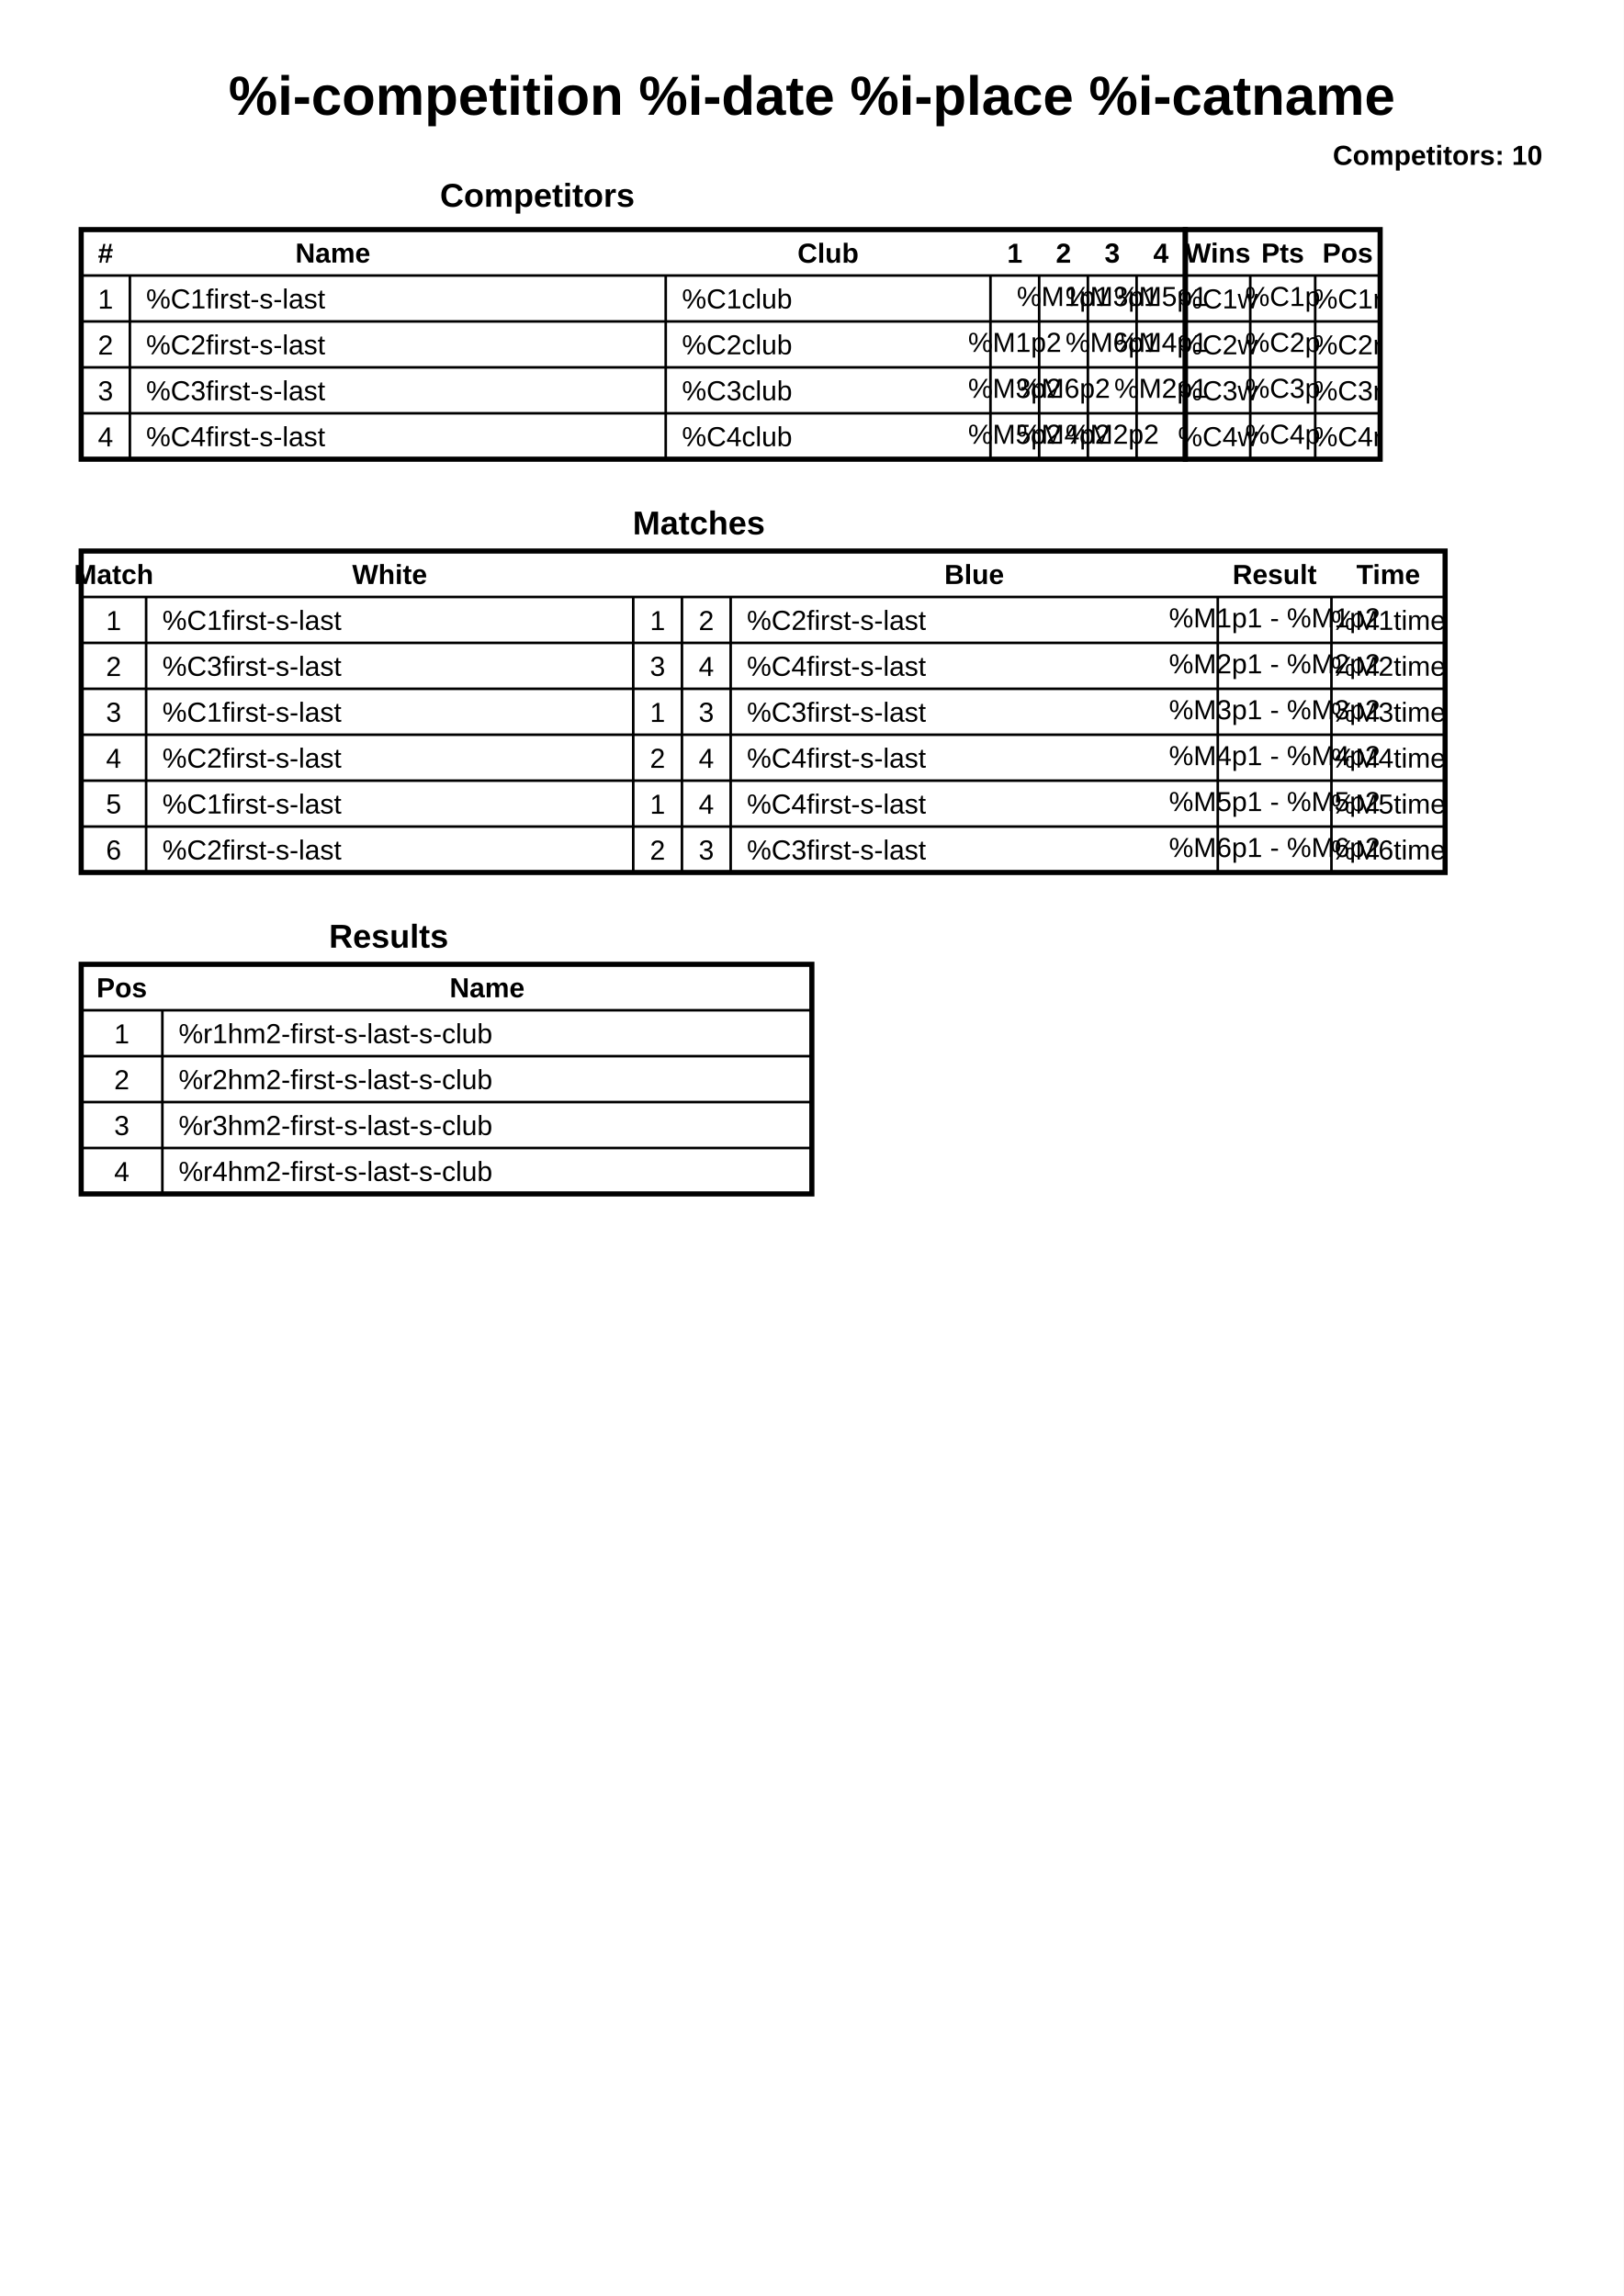
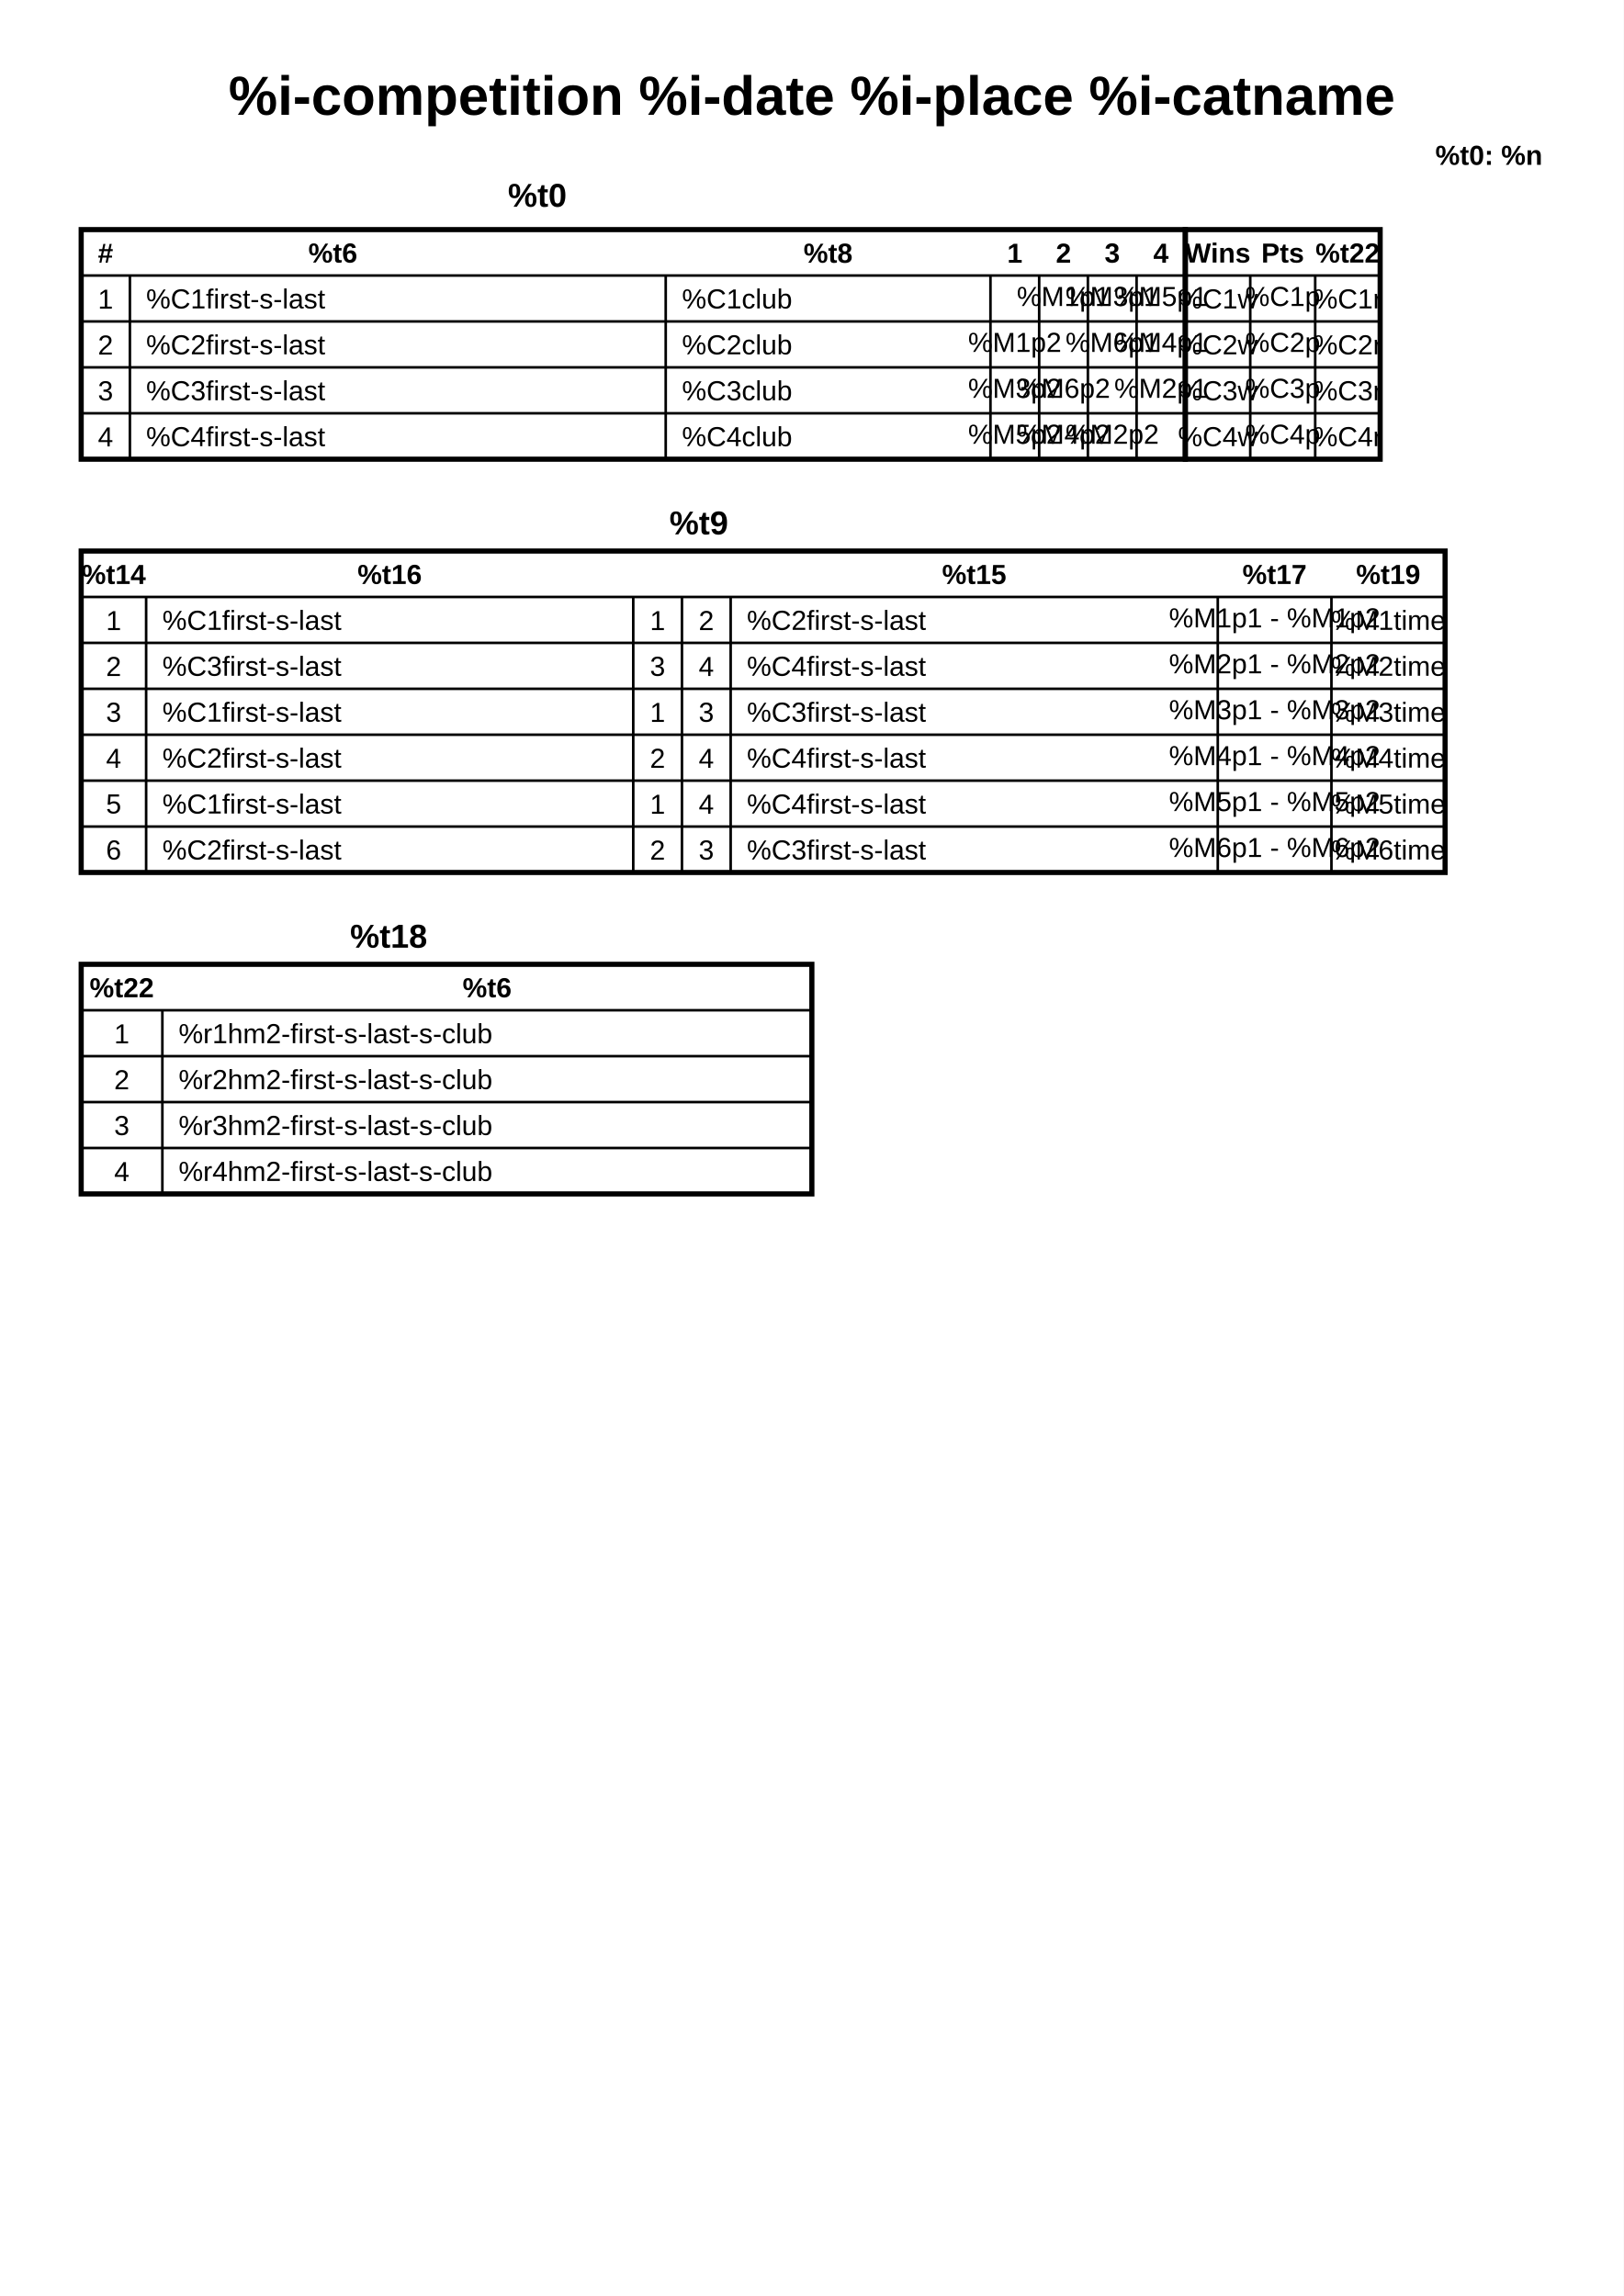
<svg xmlns="http://www.w3.org/2000/svg" width="630px" height="891px" id="judoshiai" version="1.1">
  <style type="text/css">  tspan.cmpx { fill: red; }  </style>
  <g id="layer1" style="opacity:1">
    <rect x="0.00" y="0.00" width="630.00" height="891.00" style="fill:white;stroke:none" />
    <text style="font-size:21.38px;font-style:normal;font-weight:bold;letter-spacing:0px;word-spacing:0px;fill:#000000;fill-opacity:1;stroke:none;font-family:Arial;text-anchor:middle;text-align:center" x="315.00" y="44.55">
      <tspan>%i-competition  %i-date  %i-place   %i-catname</tspan>
    </text>
    <text style="font-size:10.69px;font-style:normal;font-weight:bold;line-height:125%;letter-spacing:0px;word-spacing:0px;fill:#000000;fill-opacity:1;stroke:none;font-family:Arial;text-anchor:end;text-align:left" x="598.50" y="63.97">
-       <tspan>Competitors: 10</tspan>
+       <tspan>%t0: %n</tspan>
    </text>
    <path d="M 31.50,89.10 l 428.40,0.00 l 0.00,89.10 l -428.40,0.00 z" style="fill:none; stroke:black; stroke-width:2" />
    <path d="M 31.50,106.92 l 428.40,0.00" style="fill:none; stroke:black; stroke-width:1" />
    <path d="M 31.50,124.74 l 428.40,0.00" style="fill:none; stroke:black; stroke-width:1" />
    <path d="M 31.50,142.56 l 428.40,0.00" style="fill:none; stroke:black; stroke-width:1" />
    <path d="M 31.50,160.38 l 428.40,0.00" style="fill:none; stroke:black; stroke-width:1" />
    <path d="M 50.40,106.92 l 0.00,71.28" style="fill:none; stroke:black; stroke-width:1" />
    <path d="M 258.30,106.92 l 0.00,71.28" style="fill:none; stroke:black; stroke-width:1" />
    <path d="M 384.30,106.92 l 0.00,71.28" style="fill:none; stroke:black; stroke-width:1" />
    <path d="M 403.20,106.92 l 0.00,71.28" style="fill:none; stroke:black; stroke-width:1" />
    <path d="M 422.10,106.92 l 0.00,71.28" style="fill:none; stroke:black; stroke-width:1" />
    <path d="M 441.00,106.92 l 0.00,71.28" style="fill:none; stroke:black; stroke-width:1" />
    <text x="208.49" y="80.24" style="font-size:12.83px;font-style:normal;font-weight:bold;fill:#000000;fill-opacity:1;stroke:none;font-family:Arial;text-anchor:middle;text-align:center">
-       <tspan>Competitors</tspan>
+       <tspan>%t0</tspan>
    </text>
    <text x="40.95" y="101.95" style="font-size:10.69px;font-style:normal;font-weight:bold;fill:#000000;fill-opacity:1;stroke:none;font-family:Arial;text-anchor:middle;text-align:center">
      <tspan>#</tspan>
    </text>
    <text x="129.15" y="101.89" style="font-size:10.69px;font-style:normal;font-weight:bold;fill:#000000;fill-opacity:1;stroke:none;font-family:Arial;text-anchor:middle;text-align:center">
-       <tspan>Name</tspan>
+       <tspan>%t6</tspan>
    </text>
    <text x="321.30" y="101.95" style="font-size:10.69px;font-style:normal;font-weight:bold;fill:#000000;fill-opacity:1;stroke:none;font-family:Arial;text-anchor:middle;text-align:center">
-       <tspan>Club</tspan>
+       <tspan>%t8</tspan>
    </text>
    <text x="393.75" y="101.96" style="font-size:10.69px;font-style:normal;font-weight:bold;fill:#000000;fill-opacity:1;stroke:none;font-family:Arial;text-anchor:middle;text-align:center">
      <tspan>1</tspan>
    </text>
    <text x="412.65" y="101.96" style="font-size:10.69px;font-style:normal;font-weight:bold;fill:#000000;fill-opacity:1;stroke:none;font-family:Arial;text-anchor:middle;text-align:center">
      <tspan>2</tspan>
    </text>
    <text x="431.55" y="101.89" style="font-size:10.69px;font-style:normal;font-weight:bold;fill:#000000;fill-opacity:1;stroke:none;font-family:Arial;text-anchor:middle;text-align:center">
      <tspan>3</tspan>
    </text>
    <text x="450.45" y="101.95" style="font-size:10.69px;font-style:normal;font-weight:bold;fill:#000000;fill-opacity:1;stroke:none;font-family:Arial;text-anchor:middle;text-align:center">
      <tspan>4</tspan>
    </text>
    <text x="40.95" y="119.78" style="font-size:10.69px;font-style:normal;font-weight:normal;fill:#000000;fill-opacity:1;stroke:none;font-family:Arial;text-anchor:middle;text-align:center">
      <tspan>1</tspan>
    </text>
    <text x="56.70" y="119.69" style="font-size:10.69px;font-style:normal;font-weight:normal;fill:#000000;fill-opacity:1;stroke:none;font-family:Arial">
      <tspan>%C1first-s-last</tspan>
    </text>
    <text x="264.60" y="119.69" style="font-size:10.69px;font-style:normal;font-weight:normal;fill:#000000;fill-opacity:1;stroke:none;font-family:Arial">
      <tspan>%C1club</tspan>
    </text>
    <text x="40.95" y="137.60" style="font-size:10.69px;font-style:normal;font-weight:normal;fill:#000000;fill-opacity:1;stroke:none;font-family:Arial;text-anchor:middle;text-align:center">
      <tspan>2</tspan>
    </text>
    <text x="56.70" y="137.51" style="font-size:10.69px;font-style:normal;font-weight:normal;fill:#000000;fill-opacity:1;stroke:none;font-family:Arial">
      <tspan>%C2first-s-last</tspan>
    </text>
    <text x="264.60" y="137.51" style="font-size:10.69px;font-style:normal;font-weight:normal;fill:#000000;fill-opacity:1;stroke:none;font-family:Arial">
      <tspan>%C2club</tspan>
    </text>
    <text x="40.95" y="155.35" style="font-size:10.69px;font-style:normal;font-weight:normal;fill:#000000;fill-opacity:1;stroke:none;font-family:Arial;text-anchor:middle;text-align:center">
      <tspan>3</tspan>
    </text>
    <text x="56.70" y="155.33" style="font-size:10.69px;font-style:normal;font-weight:normal;fill:#000000;fill-opacity:1;stroke:none;font-family:Arial">
      <tspan>%C3first-s-last</tspan>
    </text>
    <text x="264.60" y="155.33" style="font-size:10.69px;font-style:normal;font-weight:normal;fill:#000000;fill-opacity:1;stroke:none;font-family:Arial">
      <tspan>%C3club</tspan>
    </text>
    <text x="40.95" y="173.23" style="font-size:10.69px;font-style:normal;font-weight:normal;fill:#000000;fill-opacity:1;stroke:none;font-family:Arial;text-anchor:middle;text-align:center">
      <tspan>4</tspan>
    </text>
    <text x="56.70" y="173.15" style="font-size:10.69px;font-style:normal;font-weight:normal;fill:#000000;fill-opacity:1;stroke:none;font-family:Arial">
      <tspan>%C4first-s-last</tspan>
    </text>
    <text x="264.60" y="173.15" style="font-size:10.69px;font-style:normal;font-weight:normal;fill:#000000;fill-opacity:1;stroke:none;font-family:Arial">
      <tspan>%C4club</tspan>
    </text>
    <path d="M 31.50,213.84 l 529.20,0.00 l 0.00,124.74 l -529.20,0.00 z" style="fill:none; stroke:black; stroke-width:2" />
    <path d="M 31.50,231.66 l 529.20,0.00" style="fill:none; stroke:black; stroke-width:1" />
    <path d="M 31.50,249.48 l 529.20,0.00" style="fill:none; stroke:black; stroke-width:1" />
    <path d="M 31.50,267.30 l 529.20,0.00" style="fill:none; stroke:black; stroke-width:1" />
    <path d="M 31.50,285.12 l 529.20,0.00" style="fill:none; stroke:black; stroke-width:1" />
    <path d="M 31.50,302.94 l 529.20,0.00" style="fill:none; stroke:black; stroke-width:1" />
    <path d="M 31.50,320.76 l 529.20,0.00" style="fill:none; stroke:black; stroke-width:1" />
    <path d="M 56.70,231.66 l 0.00,106.92" style="fill:none; stroke:black; stroke-width:1" />
    <path d="M 245.70,231.66 l 0.00,106.92" style="fill:none; stroke:black; stroke-width:1" />
    <path d="M 264.60,231.66 l 0.00,106.92" style="fill:none; stroke:black; stroke-width:1" />
    <path d="M 283.50,231.66 l 0.00,106.92" style="fill:none; stroke:black; stroke-width:1" />
    <path d="M 472.50,231.66 l 0.00,106.92" style="fill:none; stroke:black; stroke-width:1" />
    <path d="M 516.60,231.66 l 0.00,106.92" style="fill:none; stroke:black; stroke-width:1" />
    <text x="271.16" y="207.38" style="font-size:12.83px;font-style:normal;font-weight:bold;fill:#000000;fill-opacity:1;stroke:none;font-family:Arial;text-anchor:middle;text-align:center">
-       <tspan>Matches</tspan>
+       <tspan>%t9</tspan>
    </text>
    <text x="44.10" y="226.62" style="font-size:10.69px;font-style:normal;font-weight:bold;fill:#000000;fill-opacity:1;stroke:none;font-family:Arial;text-anchor:middle;text-align:center">
-       <tspan>Match</tspan>
+       <tspan>%t14</tspan>
    </text>
    <text x="151.20" y="226.62" style="font-size:10.69px;font-style:normal;font-weight:bold;fill:#000000;fill-opacity:1;stroke:none;font-family:Arial;text-anchor:middle;text-align:center">
-       <tspan>White</tspan>
+       <tspan>%t16</tspan>
    </text>
    <text x="378.00" y="226.62" style="font-size:10.69px;font-style:normal;font-weight:bold;fill:#000000;fill-opacity:1;stroke:none;font-family:Arial;text-anchor:middle;text-align:center">
-       <tspan>Blue</tspan>
+       <tspan>%t15</tspan>
    </text>
    <text x="494.55" y="226.62" style="font-size:10.69px;font-style:normal;font-weight:bold;fill:#000000;fill-opacity:1;stroke:none;font-family:Arial;text-anchor:middle;text-align:center">
-       <tspan>Result</tspan>
+       <tspan>%t17</tspan>
    </text>
    <text x="538.65" y="226.62" style="font-size:10.69px;font-style:normal;font-weight:bold;fill:#000000;fill-opacity:1;stroke:none;font-family:Arial;text-anchor:middle;text-align:center">
-       <tspan>Time</tspan>
+       <tspan>%t19</tspan>
    </text>
    <text x="255.15" y="244.52" style="font-size:10.69px;font-style:normal;font-weight:normal;fill:#000000;fill-opacity:1;stroke:none;font-family:Arial;text-anchor:middle;text-align:center">
      <tspan>1</tspan>
    </text>
    <text x="274.05" y="244.52" style="font-size:10.69px;font-style:normal;font-weight:normal;fill:#000000;fill-opacity:1;stroke:none;font-family:Arial;text-anchor:middle;text-align:center">
      <tspan>2</tspan>
    </text>
    <text x="44.10" y="244.52" style="font-size:10.69px;font-style:normal;font-weight:normal;fill:#000000;fill-opacity:1;stroke:none;font-family:Arial;text-anchor:middle;text-align:center">
      <tspan>1</tspan>
    </text>
    <text x="63.00" y="244.43" style="font-size:10.69px;font-style:normal;font-weight:normal;fill:#000000;fill-opacity:1;stroke:none;font-family:Arial">
      <tspan>%C1first-s-last</tspan>
    </text>
    <text x="289.80" y="244.43" style="font-size:10.69px;font-style:normal;font-weight:normal;fill:#000000;fill-opacity:1;stroke:none;font-family:Arial">
      <tspan>%C2first-s-last</tspan>
    </text>
    <text x="494.55" y="243.48" style="font-size:10.69px;font-style:normal;font-weight:normal;fill:#000000;fill-opacity:1;stroke:none;font-family:Arial;text-anchor:middle;text-align:center">
      <tspan>%M1p1 - %M1p2</tspan>
    </text>
    <text x="538.65" y="244.43" style="font-size:10.69px;font-style:normal;font-weight:normal;fill:#000000;fill-opacity:1;stroke:none;font-family:Arial;text-anchor:middle;text-align:center">
      <tspan>%M1time</tspan>
    </text>
    <text x="412.65" y="118.74" style="font-size:10.69px;font-style:normal;font-weight:normal;fill:#000000;fill-opacity:1;stroke:none;font-family:Arial;text-anchor:middle;text-align:center">
      <tspan>%M1p1</tspan>
    </text>
    <text x="393.75" y="136.56" style="font-size:10.69px;font-style:normal;font-weight:normal;fill:#000000;fill-opacity:1;stroke:none;font-family:Arial;text-anchor:middle;text-align:center">
      <tspan>%M1p2</tspan>
    </text>
    <text x="255.15" y="262.27" style="font-size:10.69px;font-style:normal;font-weight:normal;fill:#000000;fill-opacity:1;stroke:none;font-family:Arial;text-anchor:middle;text-align:center">
      <tspan>3</tspan>
    </text>
    <text x="274.05" y="262.33" style="font-size:10.69px;font-style:normal;font-weight:normal;fill:#000000;fill-opacity:1;stroke:none;font-family:Arial;text-anchor:middle;text-align:center">
      <tspan>4</tspan>
    </text>
    <text x="44.10" y="262.34" style="font-size:10.69px;font-style:normal;font-weight:normal;fill:#000000;fill-opacity:1;stroke:none;font-family:Arial;text-anchor:middle;text-align:center">
      <tspan>2</tspan>
    </text>
    <text x="63.00" y="262.25" style="font-size:10.69px;font-style:normal;font-weight:normal;fill:#000000;fill-opacity:1;stroke:none;font-family:Arial">
      <tspan>%C3first-s-last</tspan>
    </text>
    <text x="289.80" y="262.25" style="font-size:10.69px;font-style:normal;font-weight:normal;fill:#000000;fill-opacity:1;stroke:none;font-family:Arial">
      <tspan>%C4first-s-last</tspan>
    </text>
    <text x="494.55" y="261.30" style="font-size:10.69px;font-style:normal;font-weight:normal;fill:#000000;fill-opacity:1;stroke:none;font-family:Arial;text-anchor:middle;text-align:center">
      <tspan>%M2p1 - %M2p2</tspan>
    </text>
    <text x="538.65" y="262.25" style="font-size:10.69px;font-style:normal;font-weight:normal;fill:#000000;fill-opacity:1;stroke:none;font-family:Arial;text-anchor:middle;text-align:center">
      <tspan>%M2time</tspan>
    </text>
    <text x="450.45" y="154.38" style="font-size:10.69px;font-style:normal;font-weight:normal;fill:#000000;fill-opacity:1;stroke:none;font-family:Arial;text-anchor:middle;text-align:center">
      <tspan>%M2p1</tspan>
    </text>
    <text x="431.55" y="172.20" style="font-size:10.69px;font-style:normal;font-weight:normal;fill:#000000;fill-opacity:1;stroke:none;font-family:Arial;text-anchor:middle;text-align:center">
      <tspan>%M2p2</tspan>
    </text>
    <text x="255.15" y="280.16" style="font-size:10.69px;font-style:normal;font-weight:normal;fill:#000000;fill-opacity:1;stroke:none;font-family:Arial;text-anchor:middle;text-align:center">
      <tspan>1</tspan>
    </text>
    <text x="274.05" y="280.09" style="font-size:10.69px;font-style:normal;font-weight:normal;fill:#000000;fill-opacity:1;stroke:none;font-family:Arial;text-anchor:middle;text-align:center">
      <tspan>3</tspan>
    </text>
    <text x="44.10" y="280.09" style="font-size:10.69px;font-style:normal;font-weight:normal;fill:#000000;fill-opacity:1;stroke:none;font-family:Arial;text-anchor:middle;text-align:center">
      <tspan>3</tspan>
    </text>
    <text x="63.00" y="280.07" style="font-size:10.69px;font-style:normal;font-weight:normal;fill:#000000;fill-opacity:1;stroke:none;font-family:Arial">
      <tspan>%C1first-s-last</tspan>
    </text>
    <text x="289.80" y="280.07" style="font-size:10.69px;font-style:normal;font-weight:normal;fill:#000000;fill-opacity:1;stroke:none;font-family:Arial">
      <tspan>%C3first-s-last</tspan>
    </text>
    <text x="494.55" y="279.12" style="font-size:10.69px;font-style:normal;font-weight:normal;fill:#000000;fill-opacity:1;stroke:none;font-family:Arial;text-anchor:middle;text-align:center">
      <tspan>%M3p1 - %M3p2</tspan>
    </text>
    <text x="538.65" y="280.07" style="font-size:10.69px;font-style:normal;font-weight:normal;fill:#000000;fill-opacity:1;stroke:none;font-family:Arial;text-anchor:middle;text-align:center">
      <tspan>%M3time</tspan>
    </text>
    <text x="431.55" y="118.74" style="font-size:10.69px;font-style:normal;font-weight:normal;fill:#000000;fill-opacity:1;stroke:none;font-family:Arial;text-anchor:middle;text-align:center">
      <tspan>%M3p1</tspan>
    </text>
    <text x="393.75" y="154.38" style="font-size:10.69px;font-style:normal;font-weight:normal;fill:#000000;fill-opacity:1;stroke:none;font-family:Arial;text-anchor:middle;text-align:center">
      <tspan>%M3p2</tspan>
    </text>
    <text x="255.15" y="297.98" style="font-size:10.69px;font-style:normal;font-weight:normal;fill:#000000;fill-opacity:1;stroke:none;font-family:Arial;text-anchor:middle;text-align:center">
      <tspan>2</tspan>
    </text>
    <text x="274.05" y="297.97" style="font-size:10.69px;font-style:normal;font-weight:normal;fill:#000000;fill-opacity:1;stroke:none;font-family:Arial;text-anchor:middle;text-align:center">
      <tspan>4</tspan>
    </text>
    <text x="44.10" y="297.97" style="font-size:10.69px;font-style:normal;font-weight:normal;fill:#000000;fill-opacity:1;stroke:none;font-family:Arial;text-anchor:middle;text-align:center">
      <tspan>4</tspan>
    </text>
    <text x="63.00" y="297.89" style="font-size:10.69px;font-style:normal;font-weight:normal;fill:#000000;fill-opacity:1;stroke:none;font-family:Arial">
      <tspan>%C2first-s-last</tspan>
    </text>
    <text x="289.80" y="297.89" style="font-size:10.69px;font-style:normal;font-weight:normal;fill:#000000;fill-opacity:1;stroke:none;font-family:Arial">
      <tspan>%C4first-s-last</tspan>
    </text>
    <text x="494.55" y="296.94" style="font-size:10.69px;font-style:normal;font-weight:normal;fill:#000000;fill-opacity:1;stroke:none;font-family:Arial;text-anchor:middle;text-align:center">
      <tspan>%M4p1 - %M4p2</tspan>
    </text>
    <text x="538.65" y="297.89" style="font-size:10.69px;font-style:normal;font-weight:normal;fill:#000000;fill-opacity:1;stroke:none;font-family:Arial;text-anchor:middle;text-align:center">
      <tspan>%M4time</tspan>
    </text>
    <text x="450.45" y="136.56" style="font-size:10.69px;font-style:normal;font-weight:normal;fill:#000000;fill-opacity:1;stroke:none;font-family:Arial;text-anchor:middle;text-align:center">
      <tspan>%M4p1</tspan>
    </text>
    <text x="412.65" y="172.20" style="font-size:10.69px;font-style:normal;font-weight:normal;fill:#000000;fill-opacity:1;stroke:none;font-family:Arial;text-anchor:middle;text-align:center">
      <tspan>%M4p2</tspan>
    </text>
    <text x="255.15" y="315.80" style="font-size:10.69px;font-style:normal;font-weight:normal;fill:#000000;fill-opacity:1;stroke:none;font-family:Arial;text-anchor:middle;text-align:center">
      <tspan>1</tspan>
    </text>
    <text x="274.05" y="315.79" style="font-size:10.69px;font-style:normal;font-weight:normal;fill:#000000;fill-opacity:1;stroke:none;font-family:Arial;text-anchor:middle;text-align:center">
      <tspan>4</tspan>
    </text>
    <text x="44.10" y="315.66" style="font-size:10.69px;font-style:normal;font-weight:normal;fill:#000000;fill-opacity:1;stroke:none;font-family:Arial;text-anchor:middle;text-align:center">
      <tspan>5</tspan>
    </text>
    <text x="63.00" y="315.71" style="font-size:10.69px;font-style:normal;font-weight:normal;fill:#000000;fill-opacity:1;stroke:none;font-family:Arial">
      <tspan>%C1first-s-last</tspan>
    </text>
    <text x="289.80" y="315.71" style="font-size:10.69px;font-style:normal;font-weight:normal;fill:#000000;fill-opacity:1;stroke:none;font-family:Arial">
      <tspan>%C4first-s-last</tspan>
    </text>
    <text x="494.55" y="314.76" style="font-size:10.69px;font-style:normal;font-weight:normal;fill:#000000;fill-opacity:1;stroke:none;font-family:Arial;text-anchor:middle;text-align:center">
      <tspan>%M5p1 - %M5p2</tspan>
    </text>
    <text x="538.65" y="315.71" style="font-size:10.69px;font-style:normal;font-weight:normal;fill:#000000;fill-opacity:1;stroke:none;font-family:Arial;text-anchor:middle;text-align:center">
      <tspan>%M5time</tspan>
    </text>
    <text x="450.45" y="118.74" style="font-size:10.69px;font-style:normal;font-weight:normal;fill:#000000;fill-opacity:1;stroke:none;font-family:Arial;text-anchor:middle;text-align:center">
      <tspan>%M5p1</tspan>
    </text>
    <text x="393.75" y="172.20" style="font-size:10.69px;font-style:normal;font-weight:normal;fill:#000000;fill-opacity:1;stroke:none;font-family:Arial;text-anchor:middle;text-align:center">
      <tspan>%M5p2</tspan>
    </text>
    <text x="255.15" y="333.62" style="font-size:10.69px;font-style:normal;font-weight:normal;fill:#000000;fill-opacity:1;stroke:none;font-family:Arial;text-anchor:middle;text-align:center">
      <tspan>2</tspan>
    </text>
    <text x="274.05" y="333.55" style="font-size:10.69px;font-style:normal;font-weight:normal;fill:#000000;fill-opacity:1;stroke:none;font-family:Arial;text-anchor:middle;text-align:center">
      <tspan>3</tspan>
    </text>
    <text x="44.10" y="333.55" style="font-size:10.69px;font-style:normal;font-weight:normal;fill:#000000;fill-opacity:1;stroke:none;font-family:Arial;text-anchor:middle;text-align:center">
      <tspan>6</tspan>
    </text>
    <text x="63.00" y="333.53" style="font-size:10.69px;font-style:normal;font-weight:normal;fill:#000000;fill-opacity:1;stroke:none;font-family:Arial">
      <tspan>%C2first-s-last</tspan>
    </text>
    <text x="289.80" y="333.53" style="font-size:10.69px;font-style:normal;font-weight:normal;fill:#000000;fill-opacity:1;stroke:none;font-family:Arial">
      <tspan>%C3first-s-last</tspan>
    </text>
    <text x="494.55" y="332.58" style="font-size:10.69px;font-style:normal;font-weight:normal;fill:#000000;fill-opacity:1;stroke:none;font-family:Arial;text-anchor:middle;text-align:center">
      <tspan>%M6p1 - %M6p2</tspan>
    </text>
    <text x="538.65" y="333.53" style="font-size:10.69px;font-style:normal;font-weight:normal;fill:#000000;fill-opacity:1;stroke:none;font-family:Arial;text-anchor:middle;text-align:center">
      <tspan>%M6time</tspan>
    </text>
    <text x="431.55" y="136.56" style="font-size:10.69px;font-style:normal;font-weight:normal;fill:#000000;fill-opacity:1;stroke:none;font-family:Arial;text-anchor:middle;text-align:center">
      <tspan>%M6p1</tspan>
    </text>
    <text x="412.65" y="154.38" style="font-size:10.69px;font-style:normal;font-weight:normal;fill:#000000;fill-opacity:1;stroke:none;font-family:Arial;text-anchor:middle;text-align:center">
      <tspan>%M6p2</tspan>
    </text>
    <path d="M 459.90,89.10 l 75.60,0.00 l 0.00,89.10 l -75.60,0.00 z" style="fill:none; stroke:black; stroke-width:2" />
    <path d="M 459.90,106.92 l 75.60,0.00" style="fill:none; stroke:black; stroke-width:1" />
    <path d="M 459.90,124.74 l 75.60,0.00" style="fill:none; stroke:black; stroke-width:1" />
    <path d="M 459.90,142.56 l 75.60,0.00" style="fill:none; stroke:black; stroke-width:1" />
    <path d="M 459.90,160.38 l 75.60,0.00" style="fill:none; stroke:black; stroke-width:1" />
    <path d="M 485.10,106.92 l 0.00,71.28" style="fill:none; stroke:black; stroke-width:1" />
    <path d="M 510.30,106.92 l 0.00,71.28" style="fill:none; stroke:black; stroke-width:1" />
    <text x="472.50" y="101.89" style="font-size:10.69px;font-style:normal;font-weight:bold;fill:#000000;fill-opacity:1;stroke:none;font-family:Arial;text-anchor:middle;text-align:center">
      <tspan>Wins</tspan>
    </text>
    <text x="497.70" y="101.89" style="font-size:10.69px;font-style:normal;font-weight:bold;fill:#000000;fill-opacity:1;stroke:none;font-family:Arial;text-anchor:middle;text-align:center">
      <tspan>Pts</tspan>
    </text>
    <text x="522.90" y="101.89" style="font-size:10.69px;font-style:normal;font-weight:bold;fill:#000000;fill-opacity:1;stroke:none;font-family:Arial;text-anchor:middle;text-align:center">
-       <tspan>Pos</tspan>
+       <tspan>%t22</tspan>
    </text>
    <text x="472.50" y="119.69" style="font-size:10.69px;font-style:normal;font-weight:normal;fill:#000000;fill-opacity:1;stroke:none;font-family:Arial;text-anchor:middle;text-align:center">
      <tspan>%C1w</tspan>
    </text>
    <text x="497.70" y="118.74" style="font-size:10.69px;font-style:normal;font-weight:normal;fill:#000000;fill-opacity:1;stroke:none;font-family:Arial;text-anchor:middle;text-align:center">
      <tspan>%C1p</tspan>
    </text>
    <text x="522.90" y="119.69" style="font-size:10.69px;font-style:normal;font-weight:normal;fill:#000000;fill-opacity:1;stroke:none;font-family:Arial;text-anchor:middle;text-align:center">
      <tspan>%C1r</tspan>
    </text>
    <text x="472.50" y="137.51" style="font-size:10.69px;font-style:normal;font-weight:normal;fill:#000000;fill-opacity:1;stroke:none;font-family:Arial;text-anchor:middle;text-align:center">
      <tspan>%C2w</tspan>
    </text>
    <text x="497.70" y="136.56" style="font-size:10.69px;font-style:normal;font-weight:normal;fill:#000000;fill-opacity:1;stroke:none;font-family:Arial;text-anchor:middle;text-align:center">
      <tspan>%C2p</tspan>
    </text>
    <text x="522.90" y="137.51" style="font-size:10.69px;font-style:normal;font-weight:normal;fill:#000000;fill-opacity:1;stroke:none;font-family:Arial;text-anchor:middle;text-align:center">
      <tspan>%C2r</tspan>
    </text>
    <text x="472.50" y="155.33" style="font-size:10.69px;font-style:normal;font-weight:normal;fill:#000000;fill-opacity:1;stroke:none;font-family:Arial;text-anchor:middle;text-align:center">
      <tspan>%C3w</tspan>
    </text>
    <text x="497.70" y="154.38" style="font-size:10.69px;font-style:normal;font-weight:normal;fill:#000000;fill-opacity:1;stroke:none;font-family:Arial;text-anchor:middle;text-align:center">
      <tspan>%C3p</tspan>
    </text>
    <text x="522.90" y="155.33" style="font-size:10.69px;font-style:normal;font-weight:normal;fill:#000000;fill-opacity:1;stroke:none;font-family:Arial;text-anchor:middle;text-align:center">
      <tspan>%C3r</tspan>
    </text>
    <text x="472.50" y="173.15" style="font-size:10.69px;font-style:normal;font-weight:normal;fill:#000000;fill-opacity:1;stroke:none;font-family:Arial;text-anchor:middle;text-align:center">
      <tspan>%C4w</tspan>
    </text>
    <text x="497.70" y="172.20" style="font-size:10.69px;font-style:normal;font-weight:normal;fill:#000000;fill-opacity:1;stroke:none;font-family:Arial;text-anchor:middle;text-align:center">
      <tspan>%C4p</tspan>
    </text>
    <text x="522.90" y="173.15" style="font-size:10.69px;font-style:normal;font-weight:normal;fill:#000000;fill-opacity:1;stroke:none;font-family:Arial;text-anchor:middle;text-align:center">
      <tspan>%C4r</tspan>
    </text>
    <path d="M 31.50,374.22 l 283.50,0.00 l 0.00,89.10 l -283.50,0.00 z" style="fill:none; stroke:black; stroke-width:2" />
    <path d="M 31.50,392.04 l 283.50,0.00" style="fill:none; stroke:black; stroke-width:1" />
    <path d="M 31.50,409.86 l 283.50,0.00" style="fill:none; stroke:black; stroke-width:1" />
    <path d="M 31.50,427.68 l 283.50,0.00" style="fill:none; stroke:black; stroke-width:1" />
    <path d="M 31.50,445.50 l 283.50,0.00" style="fill:none; stroke:black; stroke-width:1" />
    <path d="M 63.00,392.04 l 0.00,71.28" style="fill:none; stroke:black; stroke-width:1" />
    <text x="150.82" y="367.76" style="font-size:12.83px;font-style:normal;font-weight:bold;fill:#000000;fill-opacity:1;stroke:none;font-family:Arial;text-anchor:middle;text-align:center">
-       <tspan>Results</tspan>
+       <tspan>%t18</tspan>
    </text>
    <text x="47.25" y="387.01" style="font-size:10.69px;font-style:normal;font-weight:bold;fill:#000000;fill-opacity:1;stroke:none;font-family:Arial;text-anchor:middle;text-align:center">
-       <tspan>Pos</tspan>
+       <tspan>%t22</tspan>
    </text>
    <text x="189.00" y="387.01" style="font-size:10.69px;font-style:normal;font-weight:bold;fill:#000000;fill-opacity:1;stroke:none;font-family:Arial;text-anchor:middle;text-align:center">
-       <tspan>Name</tspan>
+       <tspan>%t6</tspan>
    </text>
    <text x="47.25" y="404.90" style="font-size:10.69px;font-style:normal;font-weight:normal;fill:#000000;fill-opacity:1;stroke:none;font-family:Arial;text-anchor:middle;text-align:center">
      <tspan>1</tspan>
    </text>
    <text x="69.30" y="404.81" style="font-size:10.69px;font-style:normal;font-weight:normal;fill:#000000;fill-opacity:1;stroke:none;font-family:Arial">
      <tspan>%r1hm2-first-s-last-s-club</tspan>
    </text>
    <text x="47.25" y="422.72" style="font-size:10.69px;font-style:normal;font-weight:normal;fill:#000000;fill-opacity:1;stroke:none;font-family:Arial;text-anchor:middle;text-align:center">
      <tspan>2</tspan>
    </text>
    <text x="69.30" y="422.63" style="font-size:10.69px;font-style:normal;font-weight:normal;fill:#000000;fill-opacity:1;stroke:none;font-family:Arial">
      <tspan>%r2hm2-first-s-last-s-club</tspan>
    </text>
    <text x="47.25" y="440.47" style="font-size:10.69px;font-style:normal;font-weight:normal;fill:#000000;fill-opacity:1;stroke:none;font-family:Arial;text-anchor:middle;text-align:center">
      <tspan>3</tspan>
    </text>
    <text x="69.30" y="440.45" style="font-size:10.69px;font-style:normal;font-weight:normal;fill:#000000;fill-opacity:1;stroke:none;font-family:Arial">
      <tspan>%r3hm2-first-s-last-s-club</tspan>
    </text>
    <text x="47.25" y="458.35" style="font-size:10.69px;font-style:normal;font-weight:normal;fill:#000000;fill-opacity:1;stroke:none;font-family:Arial;text-anchor:middle;text-align:center">
      <tspan>4</tspan>
    </text>
    <text x="69.30" y="458.27" style="font-size:10.69px;font-style:normal;font-weight:normal;fill:#000000;fill-opacity:1;stroke:none;font-family:Arial">
      <tspan>%r4hm2-first-s-last-s-club</tspan>
    </text>
  </g>
</svg>
